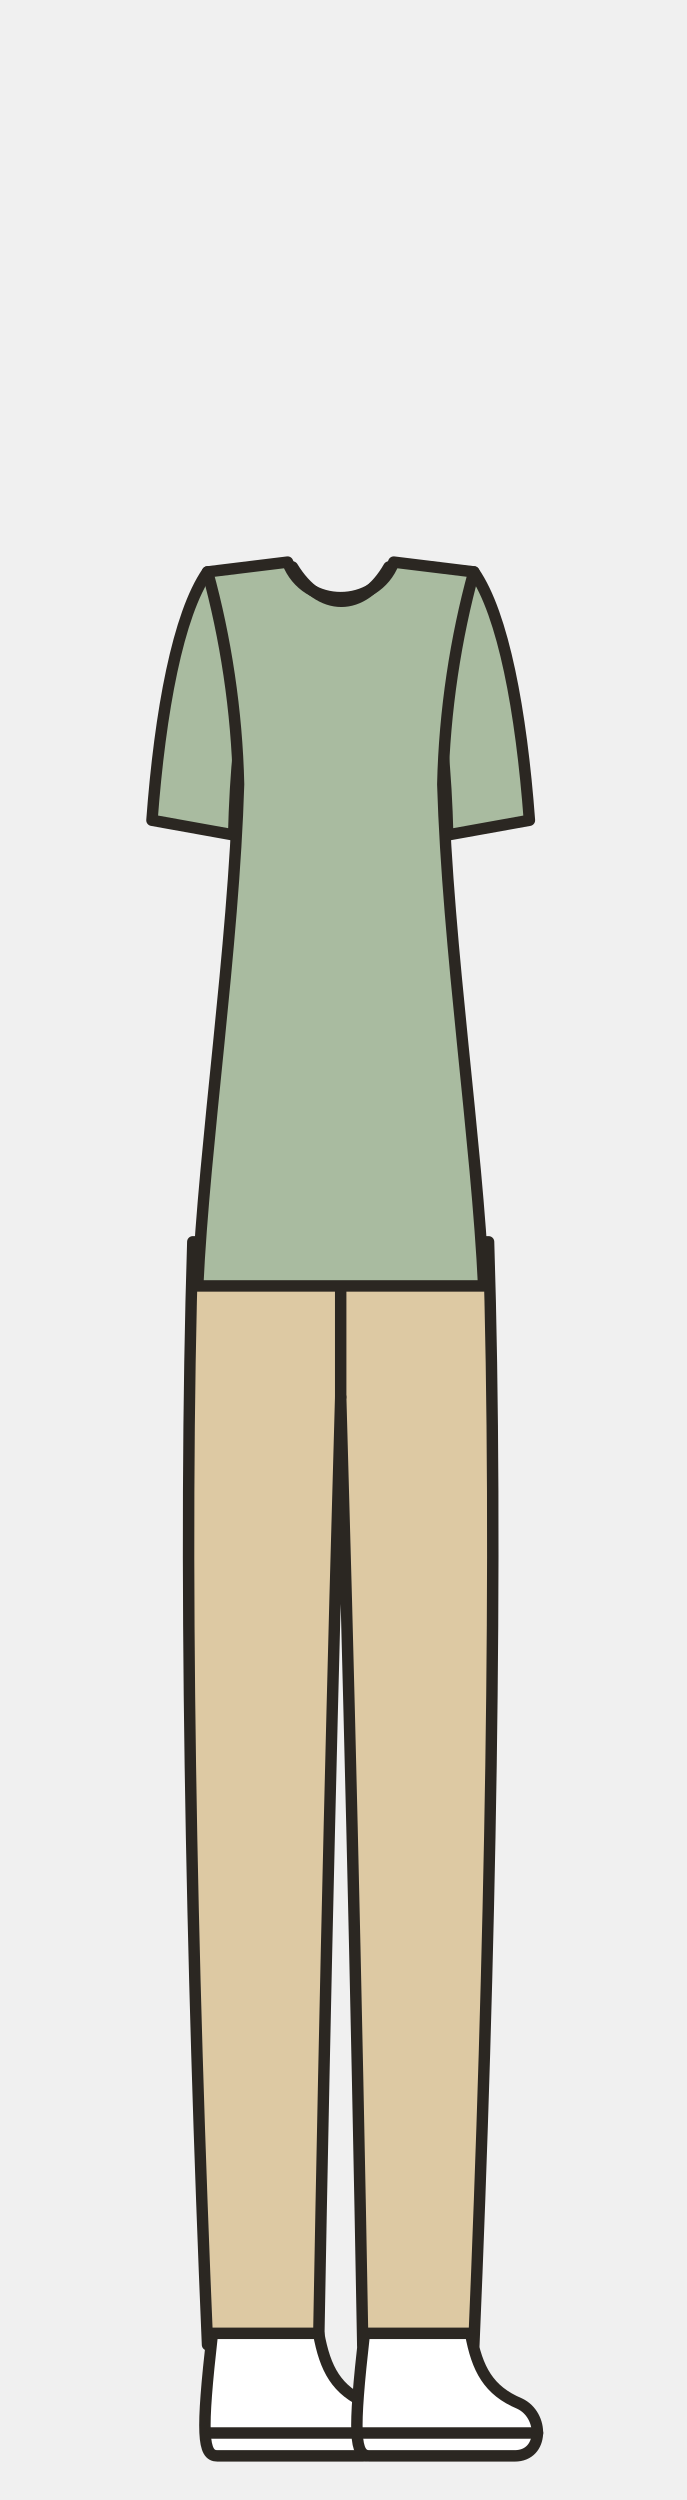
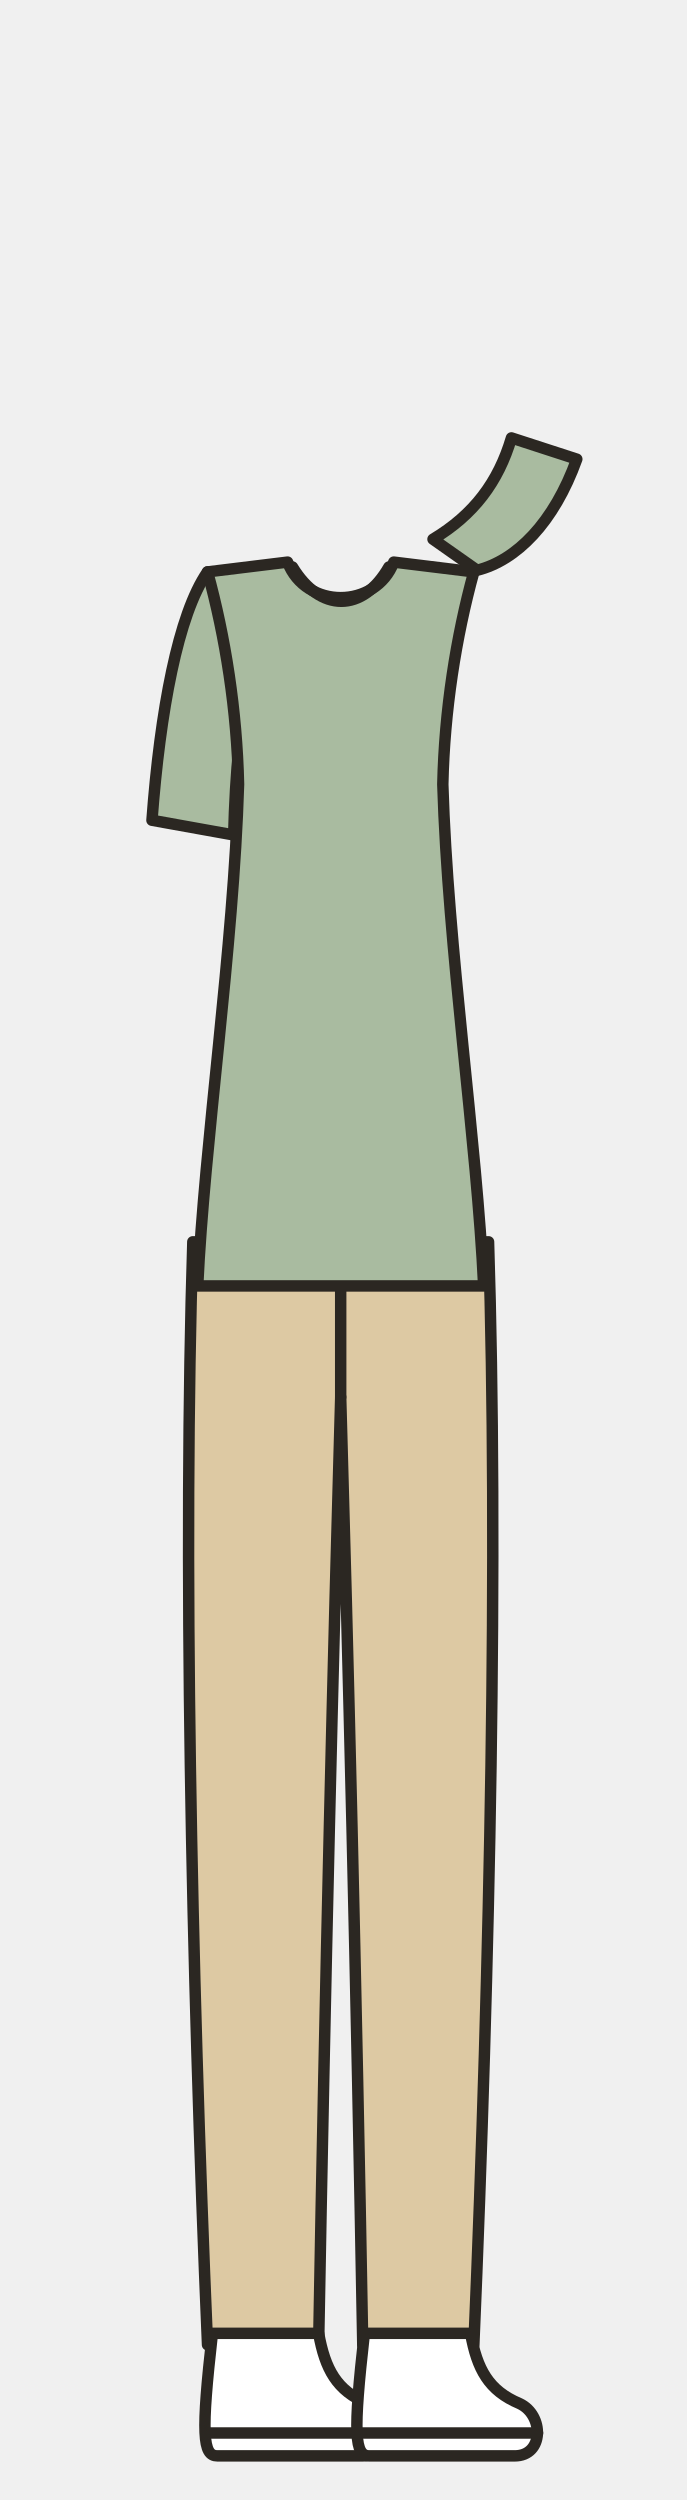
<svg xmlns="http://www.w3.org/2000/svg" viewBox="80 -100 840 3060">
  <g stroke="#2b2722" stroke-width="14" stroke-linejoin="round" stroke-linecap="round">
    <path fill="#ddc9a3" d="M316 1420 L678 1420 C690 1800 680 2300 660 2770 L524 2770 C516 2320 506 1920 497 1610 C488 1920 478 2320 470 2770 L334 2770 C314 2300 304 1800 316 1420 Z" />
    <path fill="none" d="M497 1440 L497 1610" />
    <path fill="#ffffff" d="M340 2756 L470 2756 C478 2800 492 2826 530 2842 C560 2856 560 2906 524 2906 L346 2906 C328 2906 326 2880 340 2756 Z" />
    <path fill="#ffffff" d="M 526 2756 L 656 2756 C 664 2800 678 2826 716 2842 C 746 2856 746 2906 710 2906 L 532 2906 C 514 2906 512 2880 526 2756 Z" />
    <path fill="none" d="M334 2878 L552 2878 M520 2878 L738 2878" />
    <path fill="#a9bba0" d="M334 600 C298 652 276 770 266 904 L366 922 C368 846 374 776 388 724 Z" />
-     <path fill="#a9bba0" d="M 660 600 C 696 652 718 770 728 904 L 628 922 C 626 846 620 776 606 724 Z" />
+     <path fill="#a9bba0" d="M664 598 C712 586 758 540 786 462 L706 436 C690 490 660 530 610 560 Z" />
    <path fill="#a9bba0" d="M432 588 L334 600 C356 680 370 770 372 860 C366 1060 330 1300 322 1474 L672 1474 C664 1300 628 1060 622 860 C624 770 638 680 660 600 L562 588 C540 646 454 646 432 588 Z" />
    <path fill="none" d="M438 594 C472 650 524 650 556 594" />
  </g>
</svg>
